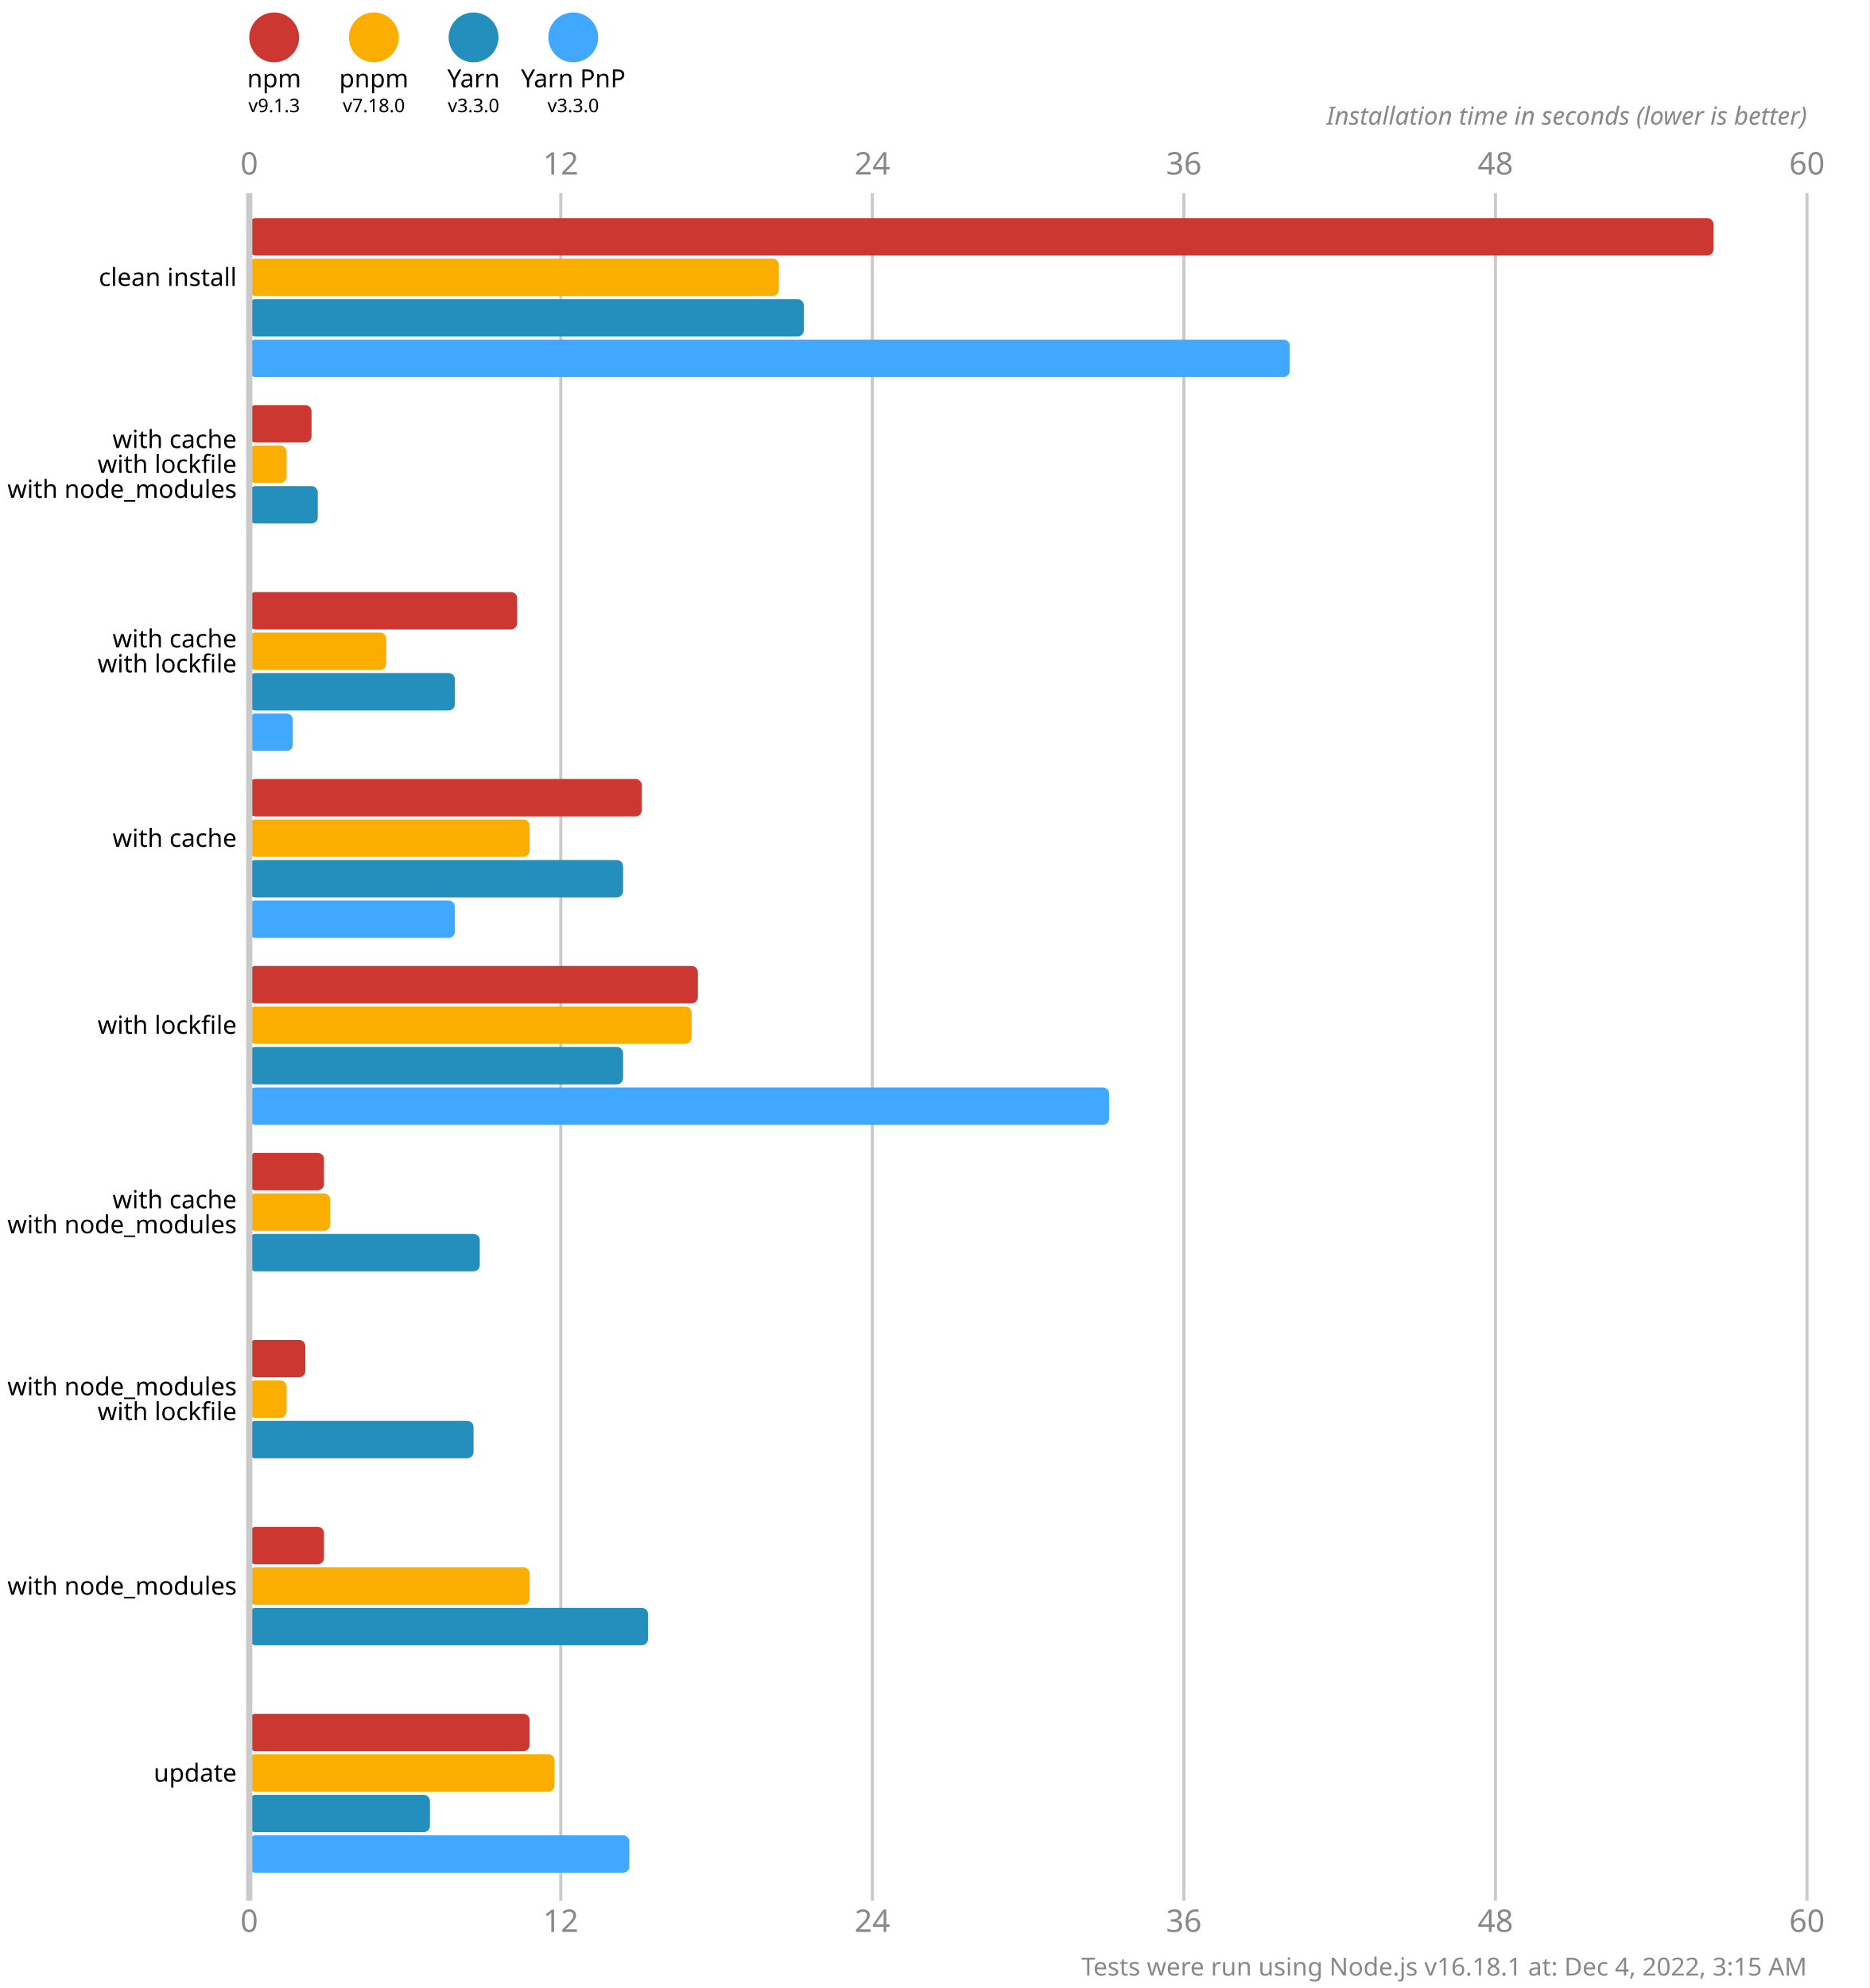
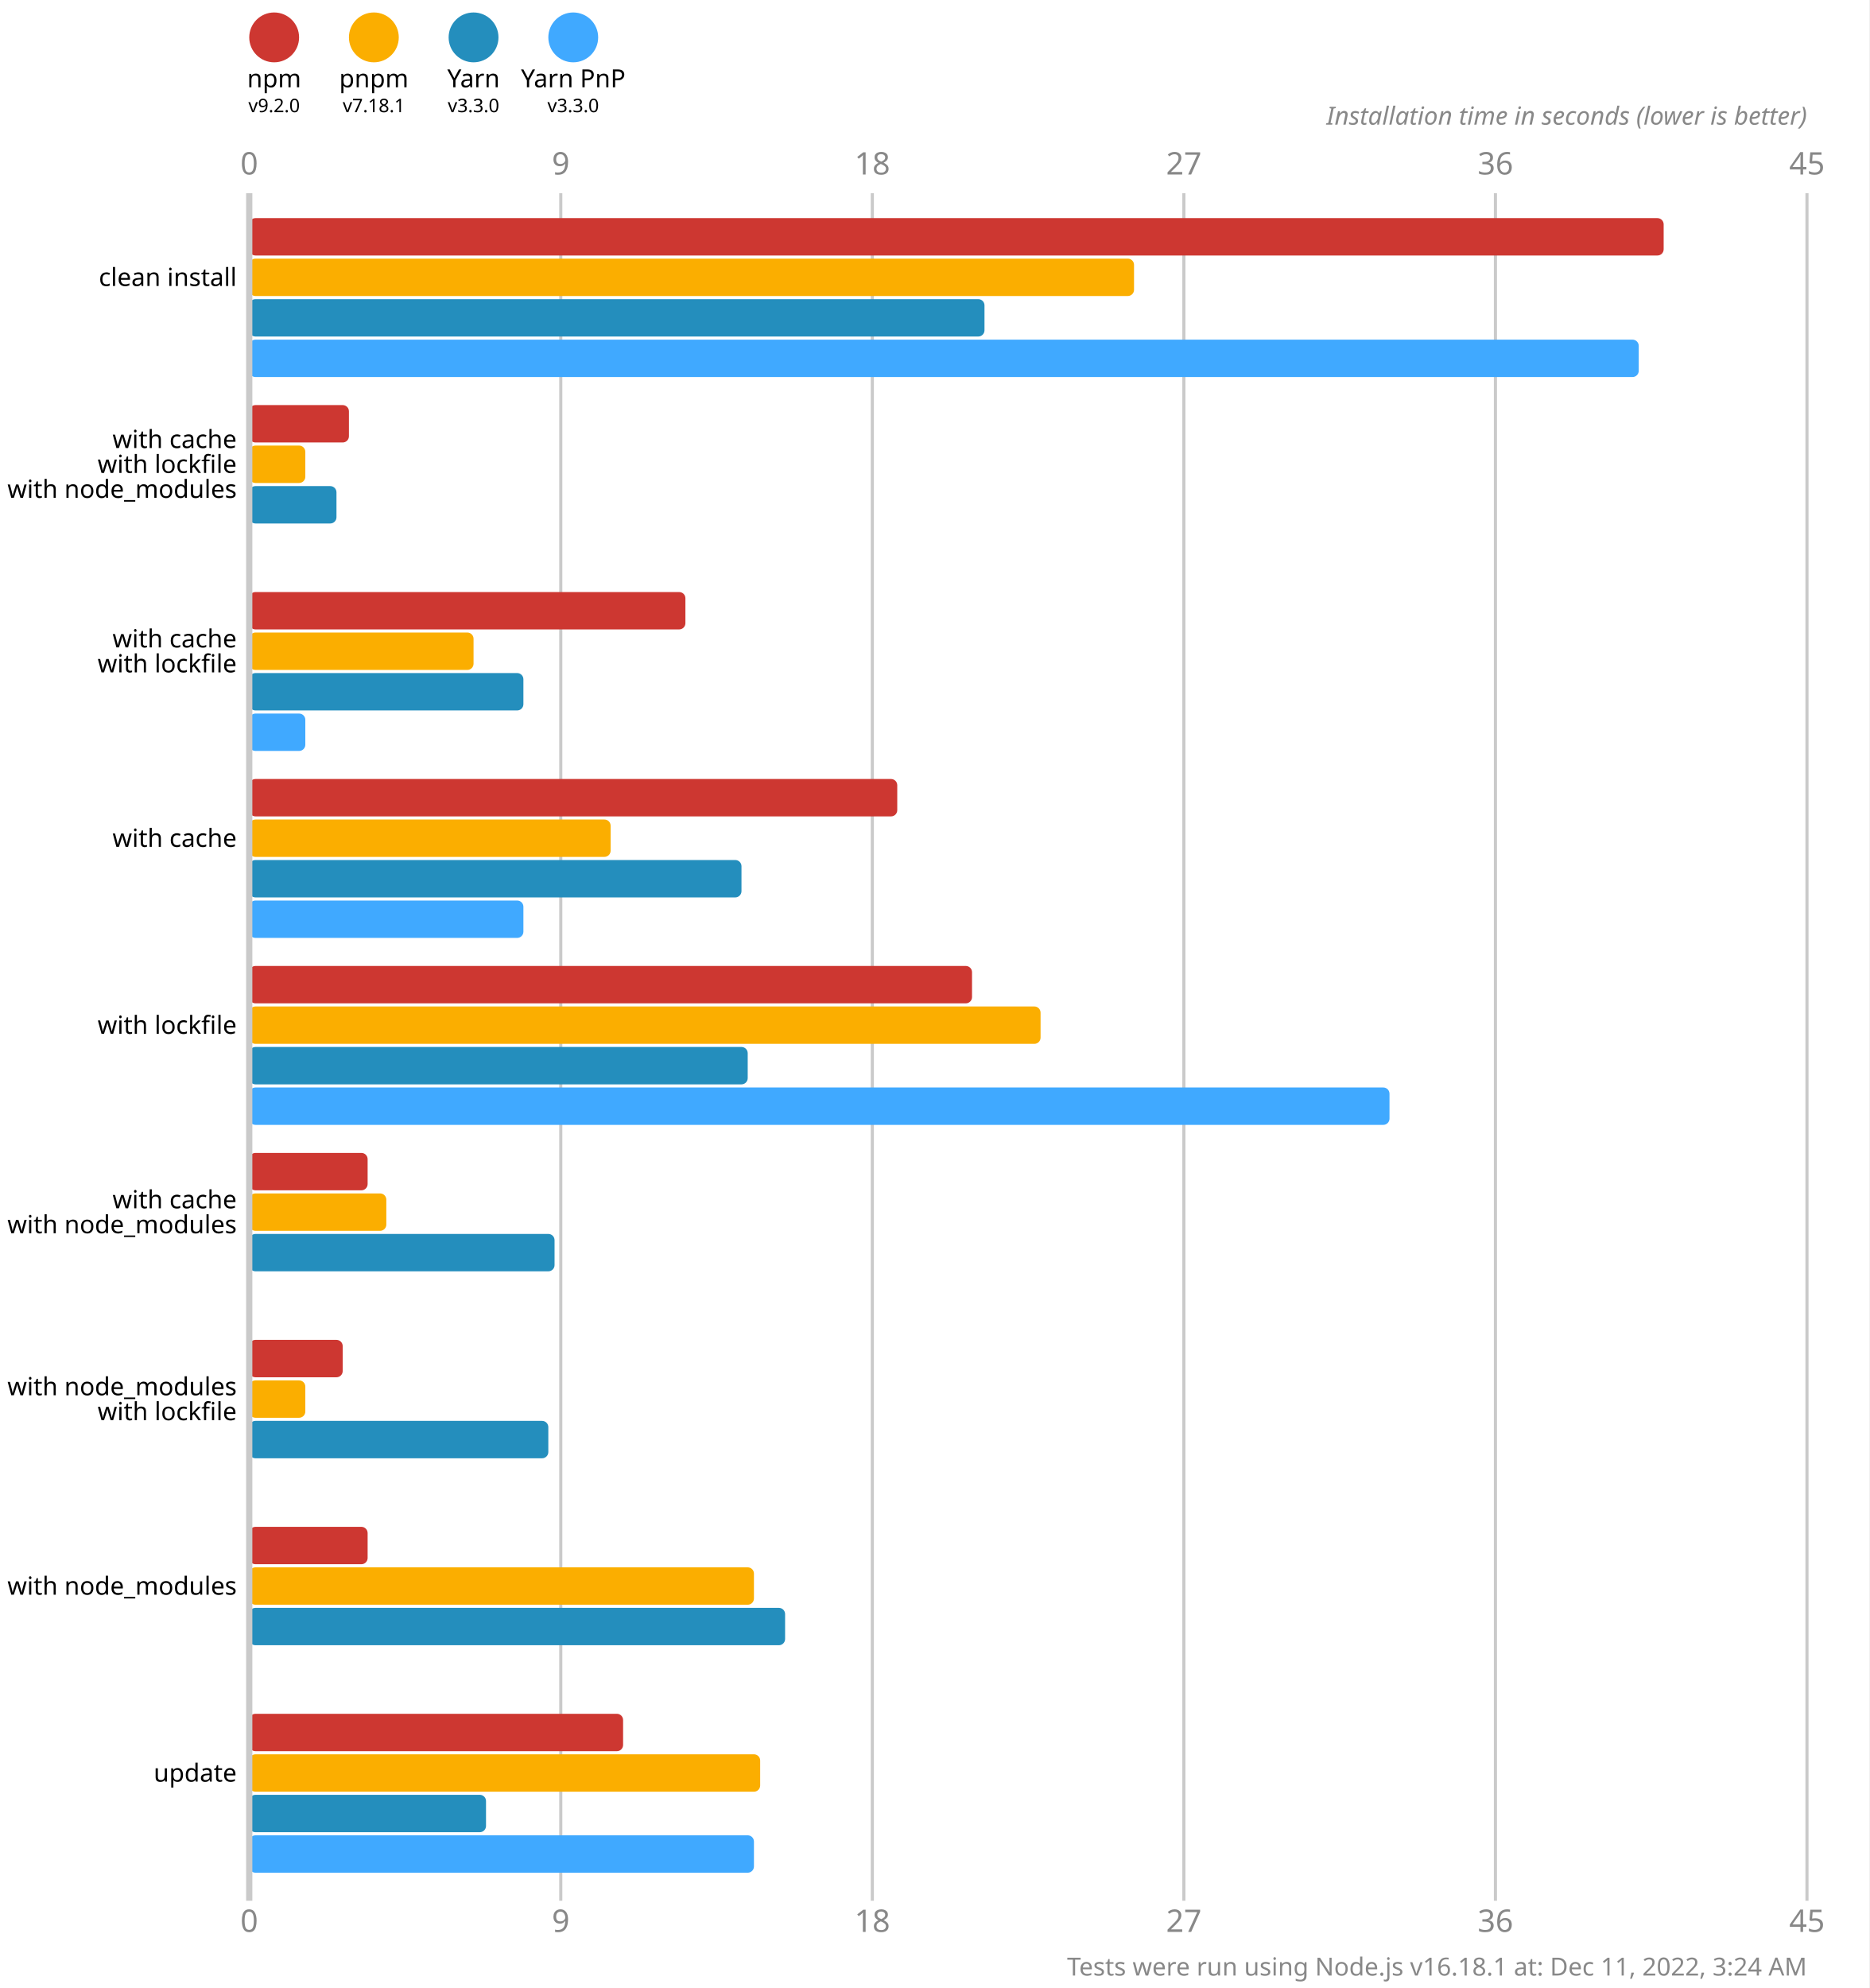
<svg xmlns="http://www.w3.org/2000/svg" version="1.1" viewBox="0 0 300 319">
  <style>
    .font { font-family: sans-serif; }
    .s3 { font-size: 3px; }
    .s4 { font-size: 4px; }
    .s5 { font-size: 5px; }
    .line { stroke: #cacaca; }
    .width { stroke-width: 0.5; }
    .text { fill: #888; }
  </style>
  <rect x="0" y="0" width="300" height="319" fill="#fff" />
  <circle cx="44" cy="6" r="4" fill="#cd3731" />
  <text x="44" y="14" class="font s4" text-anchor="middle">npm</text>
-   <text x="44" y="18" class="font s3" text-anchor="middle">v9.1.3</text>
+   <text x="44" y="18" class="font s3" text-anchor="middle">v9.2.0</text>
  <circle cx="60" cy="6" r="4" fill="#fbae00" />
  <text x="60" y="14" class="font s4" text-anchor="middle">pnpm</text>
-   <text x="60" y="18" class="font s3" text-anchor="middle">v7.18.0</text>
+   <text x="60" y="18" class="font s3" text-anchor="middle">v7.18.1</text>
  <circle cx="76" cy="6" r="4" fill="#248ebd" />
  <text x="76" y="14" class="font s4" text-anchor="middle">Yarn</text>
  <text x="76" y="18" class="font s3" text-anchor="middle">v3.3.0</text>
  <circle cx="92" cy="6" r="4" fill="#40a9ff" />
  <text x="92" y="14" class="font s4" text-anchor="middle">Yarn PnP</text>
  <text x="92" y="18" class="font s3" text-anchor="middle">v3.3.0</text>
  <text x="40" y="28" class="font s5 text" text-anchor="middle">0</text>
  <text x="40" y="310" class="font s5 text" text-anchor="middle">0</text>
  <line x1="90" y1="31" x2="90" y2="305" class="line width" />
-   <text x="90" y="28" class="font s5 text" text-anchor="middle">12</text>
-   <text x="90" y="310" class="font s5 text" text-anchor="middle">12</text>
+   <text x="90" y="28" class="font s5 text" text-anchor="middle">9</text>
+   <text x="90" y="310" class="font s5 text" text-anchor="middle">9</text>
  <line x1="140" y1="31" x2="140" y2="305" class="line width" />
-   <text x="140" y="28" class="font s5 text" text-anchor="middle">24</text>
-   <text x="140" y="310" class="font s5 text" text-anchor="middle">24</text>
+   <text x="140" y="28" class="font s5 text" text-anchor="middle">18</text>
+   <text x="140" y="310" class="font s5 text" text-anchor="middle">18</text>
  <line x1="190" y1="31" x2="190" y2="305" class="line width" />
-   <text x="190" y="28" class="font s5 text" text-anchor="middle">36</text>
-   <text x="190" y="310" class="font s5 text" text-anchor="middle">36</text>
+   <text x="190" y="28" class="font s5 text" text-anchor="middle">27</text>
+   <text x="190" y="310" class="font s5 text" text-anchor="middle">27</text>
  <line x1="240" y1="31" x2="240" y2="305" class="line width" />
-   <text x="240" y="28" class="font s5 text" text-anchor="middle">48</text>
-   <text x="240" y="310" class="font s5 text" text-anchor="middle">48</text>
+   <text x="240" y="28" class="font s5 text" text-anchor="middle">36</text>
+   <text x="240" y="310" class="font s5 text" text-anchor="middle">36</text>
  <line x1="290" y1="31" x2="290" y2="305" class="line width" />
-   <text x="290" y="28" class="font s5 text" text-anchor="middle">60</text>
-   <text x="290" y="310" class="font s5 text" text-anchor="middle">60</text>
+   <text x="290" y="28" class="font s5 text" text-anchor="middle">45</text>
+   <text x="290" y="310" class="font s5 text" text-anchor="middle">45</text>
  <text x="290" y="20" class="font s4 text" font-style="italic" text-anchor="end">Installation time in seconds (lower is better)</text>
-   <rect x="40" y="35" width="235" height="6" fill="#cd3731" rx="1" ry="1" />
-   <rect x="40" y="41.5" width="85" height="6" fill="#fbae00" rx="1" ry="1" />
-   <rect x="40" y="48" width="89" height="6" fill="#248ebd" rx="1" ry="1" />
-   <rect x="40" y="54.5" width="167" height="6" fill="#40a9ff" rx="1" ry="1" />
-   <rect x="40" y="65" width="10" height="6" fill="#cd3731" rx="1" ry="1" />
-   <rect x="40" y="71.5" width="6" height="6" fill="#fbae00" rx="1" ry="1" />
-   <rect x="40" y="78" width="11" height="6" fill="#248ebd" rx="1" ry="1" />
+   <rect x="40" y="35" width="227" height="6" fill="#cd3731" rx="1" ry="1" />
+   <rect x="40" y="41.5" width="142" height="6" fill="#fbae00" rx="1" ry="1" />
+   <rect x="40" y="48" width="118" height="6" fill="#248ebd" rx="1" ry="1" />
+   <rect x="40" y="54.5" width="223" height="6" fill="#40a9ff" rx="1" ry="1" />
+   <rect x="40" y="65" width="16" height="6" fill="#cd3731" rx="1" ry="1" />
+   <rect x="40" y="71.5" width="9" height="6" fill="#fbae00" rx="1" ry="1" />
+   <rect x="40" y="78" width="14" height="6" fill="#248ebd" rx="1" ry="1" />
  <rect x="40" y="84.5" width="0" height="6" fill="#40a9ff" rx="1" ry="1" />
-   <rect x="40" y="95" width="43" height="6" fill="#cd3731" rx="1" ry="1" />
-   <rect x="40" y="101.5" width="22" height="6" fill="#fbae00" rx="1" ry="1" />
-   <rect x="40" y="108" width="33" height="6" fill="#248ebd" rx="1" ry="1" />
-   <rect x="40" y="114.5" width="7" height="6" fill="#40a9ff" rx="1" ry="1" />
-   <rect x="40" y="125" width="63" height="6" fill="#cd3731" rx="1" ry="1" />
-   <rect x="40" y="131.5" width="45" height="6" fill="#fbae00" rx="1" ry="1" />
-   <rect x="40" y="138" width="60" height="6" fill="#248ebd" rx="1" ry="1" />
-   <rect x="40" y="144.5" width="33" height="6" fill="#40a9ff" rx="1" ry="1" />
-   <rect x="40" y="155" width="72" height="6" fill="#cd3731" rx="1" ry="1" />
-   <rect x="40" y="161.5" width="71" height="6" fill="#fbae00" rx="1" ry="1" />
-   <rect x="40" y="168" width="60" height="6" fill="#248ebd" rx="1" ry="1" />
-   <rect x="40" y="174.5" width="138" height="6" fill="#40a9ff" rx="1" ry="1" />
-   <rect x="40" y="185" width="12" height="6" fill="#cd3731" rx="1" ry="1" />
-   <rect x="40" y="191.5" width="13" height="6" fill="#fbae00" rx="1" ry="1" />
-   <rect x="40" y="198" width="37" height="6" fill="#248ebd" rx="1" ry="1" />
+   <rect x="40" y="95" width="70" height="6" fill="#cd3731" rx="1" ry="1" />
+   <rect x="40" y="101.5" width="36" height="6" fill="#fbae00" rx="1" ry="1" />
+   <rect x="40" y="108" width="44" height="6" fill="#248ebd" rx="1" ry="1" />
+   <rect x="40" y="114.5" width="9" height="6" fill="#40a9ff" rx="1" ry="1" />
+   <rect x="40" y="125" width="104" height="6" fill="#cd3731" rx="1" ry="1" />
+   <rect x="40" y="131.5" width="58" height="6" fill="#fbae00" rx="1" ry="1" />
+   <rect x="40" y="138" width="79" height="6" fill="#248ebd" rx="1" ry="1" />
+   <rect x="40" y="144.5" width="44" height="6" fill="#40a9ff" rx="1" ry="1" />
+   <rect x="40" y="155" width="116" height="6" fill="#cd3731" rx="1" ry="1" />
+   <rect x="40" y="161.5" width="127" height="6" fill="#fbae00" rx="1" ry="1" />
+   <rect x="40" y="168" width="80" height="6" fill="#248ebd" rx="1" ry="1" />
+   <rect x="40" y="174.5" width="183" height="6" fill="#40a9ff" rx="1" ry="1" />
+   <rect x="40" y="185" width="19" height="6" fill="#cd3731" rx="1" ry="1" />
+   <rect x="40" y="191.5" width="22" height="6" fill="#fbae00" rx="1" ry="1" />
+   <rect x="40" y="198" width="49" height="6" fill="#248ebd" rx="1" ry="1" />
  <rect x="40" y="204.5" width="0" height="6" fill="#40a9ff" rx="1" ry="1" />
-   <rect x="40" y="215" width="9" height="6" fill="#cd3731" rx="1" ry="1" />
-   <rect x="40" y="221.5" width="6" height="6" fill="#fbae00" rx="1" ry="1" />
-   <rect x="40" y="228" width="36" height="6" fill="#248ebd" rx="1" ry="1" />
+   <rect x="40" y="215" width="15" height="6" fill="#cd3731" rx="1" ry="1" />
+   <rect x="40" y="221.5" width="9" height="6" fill="#fbae00" rx="1" ry="1" />
+   <rect x="40" y="228" width="48" height="6" fill="#248ebd" rx="1" ry="1" />
  <rect x="40" y="234.5" width="0" height="6" fill="#40a9ff" rx="1" ry="1" />
-   <rect x="40" y="245" width="12" height="6" fill="#cd3731" rx="1" ry="1" />
-   <rect x="40" y="251.5" width="45" height="6" fill="#fbae00" rx="1" ry="1" />
-   <rect x="40" y="258" width="64" height="6" fill="#248ebd" rx="1" ry="1" />
+   <rect x="40" y="245" width="19" height="6" fill="#cd3731" rx="1" ry="1" />
+   <rect x="40" y="251.5" width="81" height="6" fill="#fbae00" rx="1" ry="1" />
+   <rect x="40" y="258" width="86" height="6" fill="#248ebd" rx="1" ry="1" />
  <rect x="40" y="264.5" width="0" height="6" fill="#40a9ff" rx="1" ry="1" />
-   <rect x="40" y="275" width="45" height="6" fill="#cd3731" rx="1" ry="1" />
-   <rect x="40" y="281.5" width="49" height="6" fill="#fbae00" rx="1" ry="1" />
-   <rect x="40" y="288" width="29" height="6" fill="#248ebd" rx="1" ry="1" />
-   <rect x="40" y="294.5" width="61" height="6" fill="#40a9ff" rx="1" ry="1" />
+   <rect x="40" y="275" width="60" height="6" fill="#cd3731" rx="1" ry="1" />
+   <rect x="40" y="281.5" width="82" height="6" fill="#fbae00" rx="1" ry="1" />
+   <rect x="40" y="288" width="38" height="6" fill="#248ebd" rx="1" ry="1" />
+   <rect x="40" y="294.5" width="81" height="6" fill="#40a9ff" rx="1" ry="1" />
  <line x1="40" y1="31" x2="40" y2="305" class="line" />
  <text x="38" y="44.5" class="font s4" dominant-baseline="middle" text-anchor="end">clean install</text>
  <text x="38" y="70.5" class="font s4" dominant-baseline="middle" text-anchor="end">with cache</text>
  <text x="38" y="74.5" class="font s4" dominant-baseline="middle" text-anchor="end">with lockfile</text>
  <text x="38" y="78.5" class="font s4" dominant-baseline="middle" text-anchor="end">with node_modules</text>
  <text x="38" y="102.5" class="font s4" dominant-baseline="middle" text-anchor="end">with cache</text>
  <text x="38" y="106.5" class="font s4" dominant-baseline="middle" text-anchor="end">with lockfile</text>
  <text x="38" y="134.5" class="font s4" dominant-baseline="middle" text-anchor="end">with cache</text>
  <text x="38" y="164.5" class="font s4" dominant-baseline="middle" text-anchor="end">with lockfile</text>
  <text x="38" y="192.5" class="font s4" dominant-baseline="middle" text-anchor="end">with cache</text>
  <text x="38" y="196.5" class="font s4" dominant-baseline="middle" text-anchor="end">with node_modules</text>
  <text x="38" y="222.5" class="font s4" dominant-baseline="middle" text-anchor="end">with node_modules</text>
  <text x="38" y="226.5" class="font s4" dominant-baseline="middle" text-anchor="end">with lockfile</text>
  <text x="38" y="254.5" class="font s4" dominant-baseline="middle" text-anchor="end">with node_modules</text>
  <text x="38" y="284.5" class="font s4" dominant-baseline="middle" text-anchor="end">update</text>
-   <text x="290" y="317" class="font s4 text" text-anchor="end">Tests were run using Node.js v16.18.1 at: Dec 4, 2022, 3:15 AM</text>
+   <text x="290" y="317" class="font s4 text" text-anchor="end">Tests were run using Node.js v16.18.1 at: Dec 11, 2022, 3:24 AM</text>
</svg>
